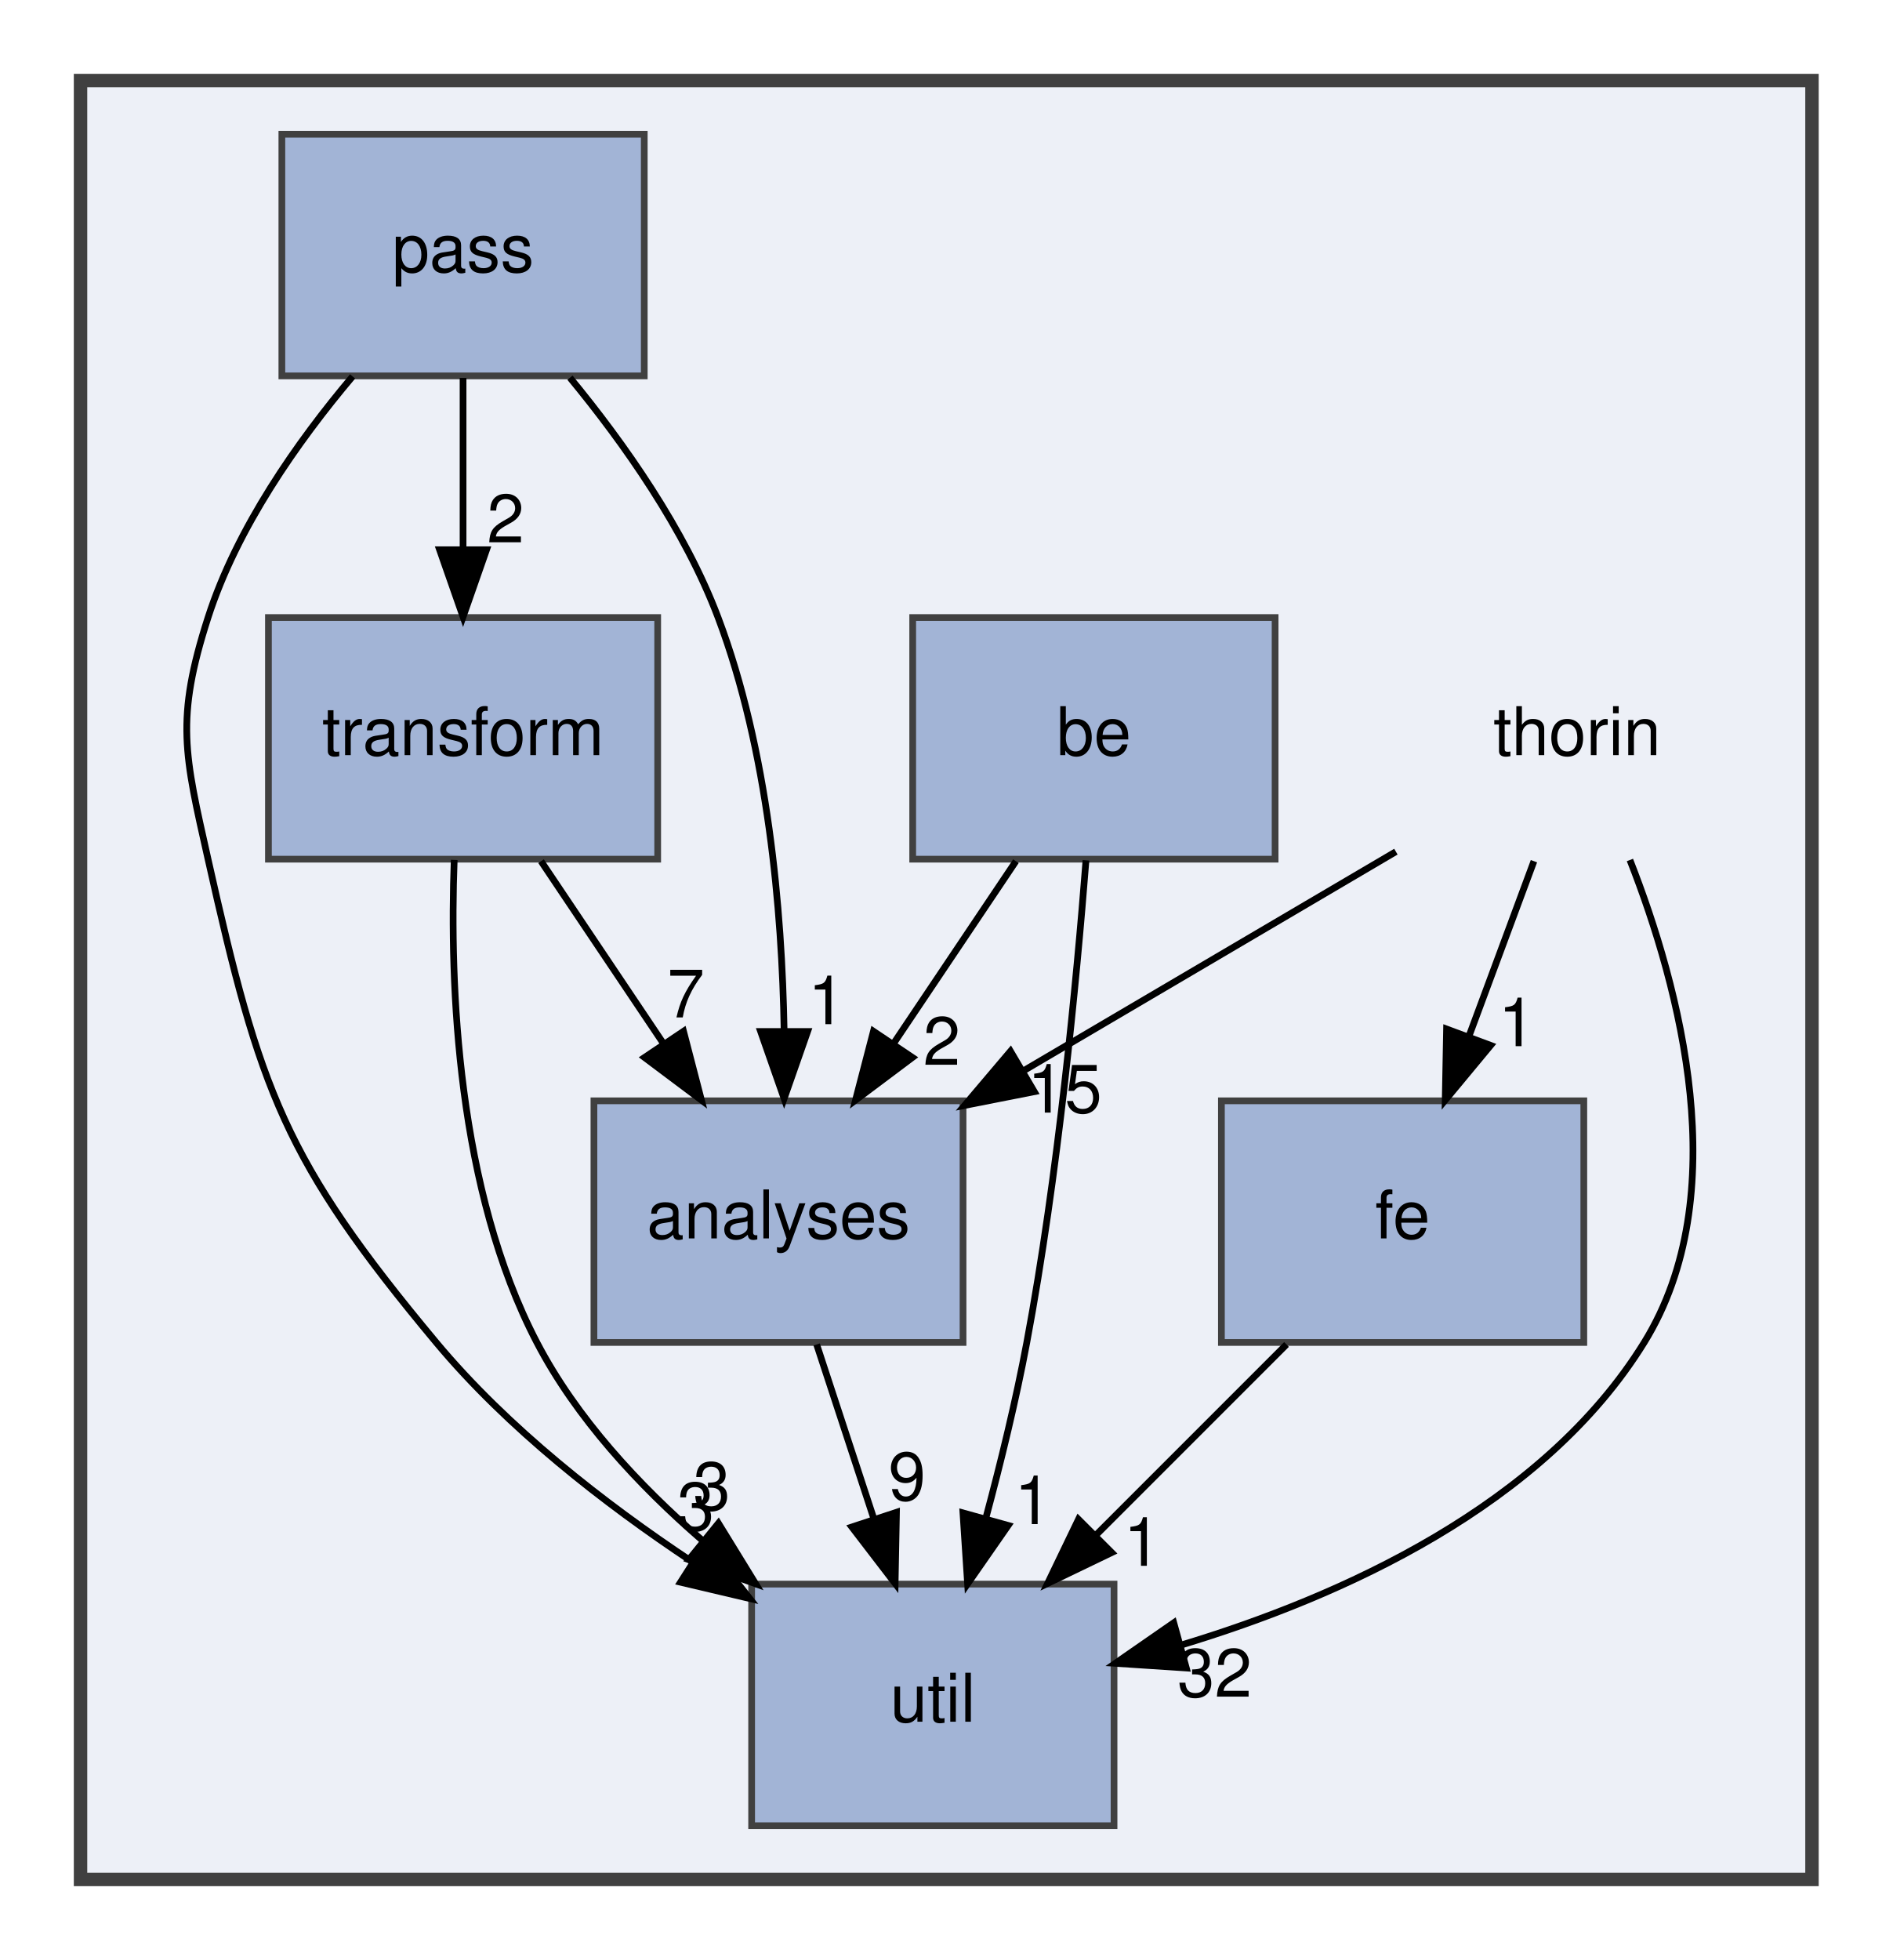
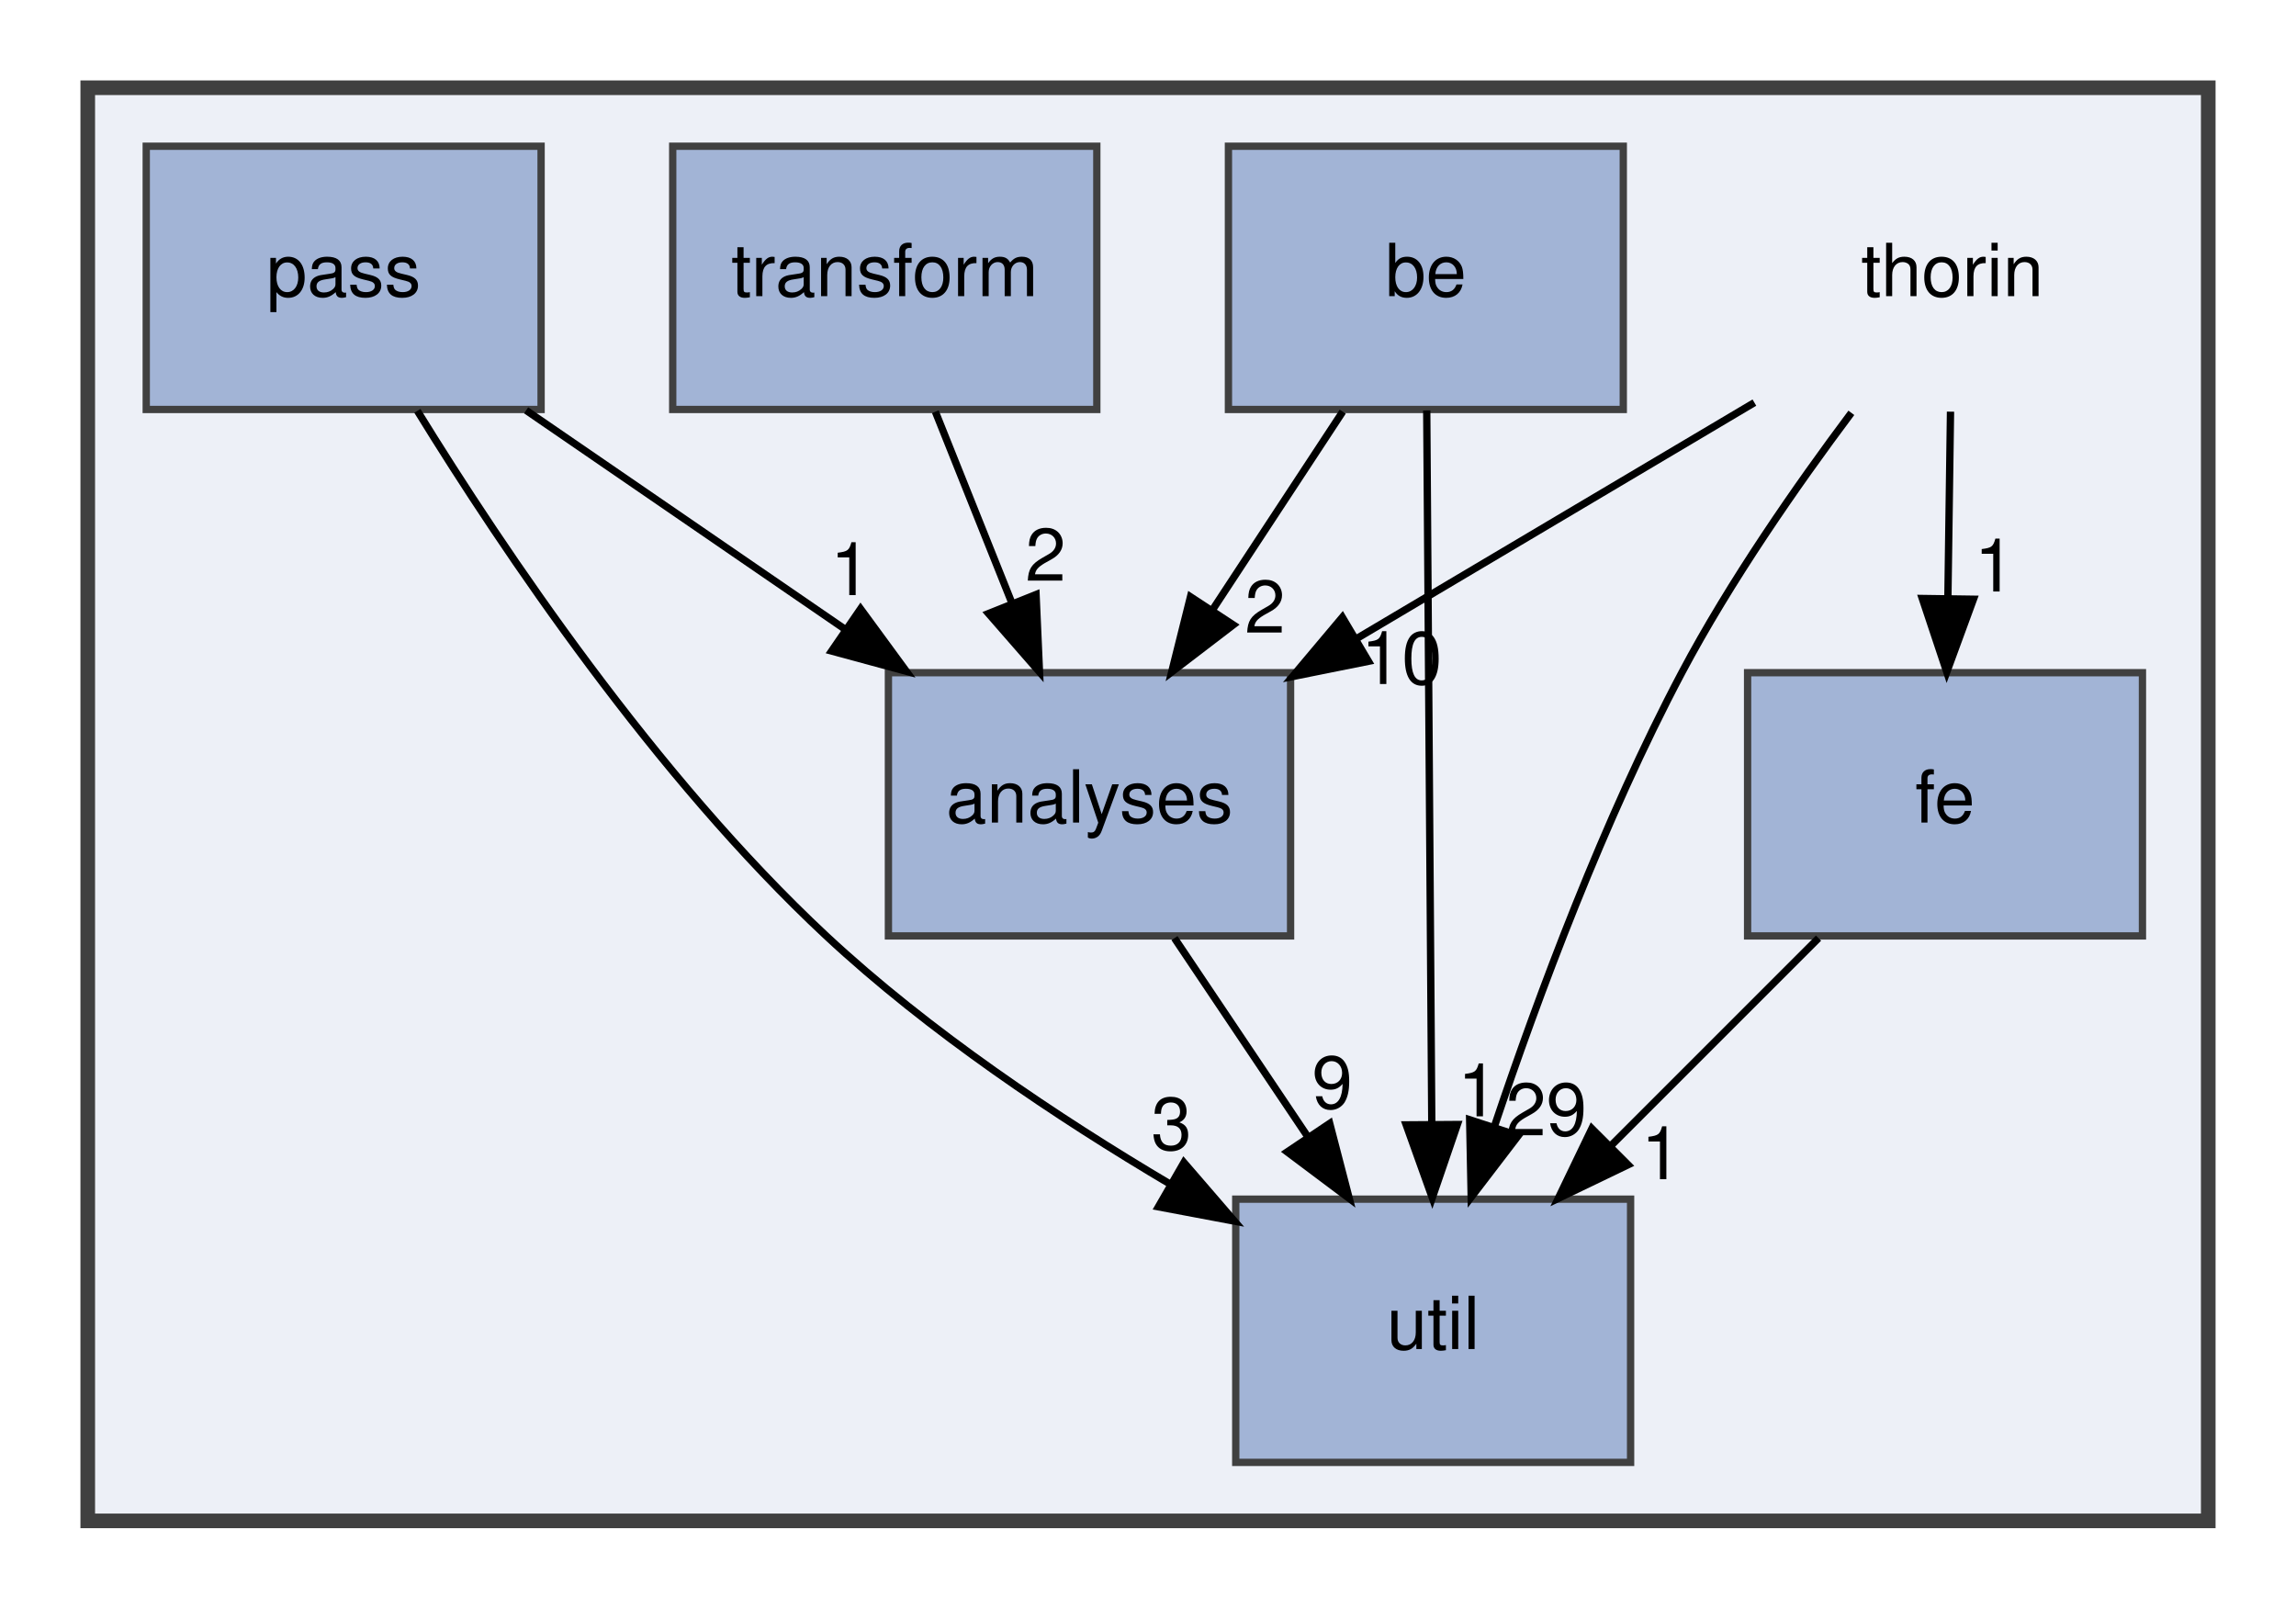
- <svg xmlns="http://www.w3.org/2000/svg" xmlns:xlink="http://www.w3.org/1999/xlink" width="282pt" height="292pt" viewBox="0.00 0.00 282.00 292.00">
-   <g id="graph0" class="graph" transform="scale(1 1) rotate(0) translate(4 288)">
+ <svg xmlns="http://www.w3.org/2000/svg" xmlns:xlink="http://www.w3.org/1999/xlink" width="314pt" height="220pt" viewBox="0.00 0.00 314.00 220.00">
+   <g id="graph0" class="graph" transform="scale(1 1) rotate(0) translate(4 216)">
    <g id="clust1" class="cluster">
      <g id="a_clust1">
        <a xlink:href="dir_6a7c4bb7c40f97e4d670d167d69dfc05.html" target="_top">
-           <polygon fill="#edf0f7" stroke="#404040" stroke-width="2" points="8,-8 8,-276 266,-276 266,-8 8,-8" />
+           <polygon fill="#edf0f7" stroke="#404040" stroke-width="2" points="8,-8 8,-204 298,-204 298,-8 8,-8" />
        </a>
      </g>
    </g>
    <g id="node1" class="node">
-       <text text-anchor="middle" x="231" y="-175.5" font-family="Helvetica,sans-Serif" font-size="10.00">thorin</text>
+       <text text-anchor="middle" x="263" y="-175.5" font-family="Helvetica,sans-Serif" font-size="10.00">thorin</text>
    </g>
    <g id="node2" class="node">
      <g id="a_node2">
        <a xlink:href="dir_7e048ce593bddfd97190539f41380f52.html" target="_top" xlink:title="analyses">
-           <polygon fill="#a2b4d6" stroke="#404040" points="139.5,-124 84.5,-124 84.5,-88 139.5,-88 139.5,-124" />
-           <text text-anchor="middle" x="112" y="-103.5" font-family="Helvetica,sans-Serif" font-size="10.00">analyses</text>
+           <polygon fill="#a2b4d6" stroke="#404040" points="172.5,-124 117.5,-124 117.5,-88 172.5,-88 172.5,-124" />
+           <text text-anchor="middle" x="145" y="-103.5" font-family="Helvetica,sans-Serif" font-size="10.00">analyses</text>
        </a>
      </g>
    </g>
    <g id="edge2" class="edge">
-       <path fill="none" stroke="black" d="M204,-161.12C187.65,-151.5 166.57,-139.1 148.72,-128.6" />
-       <polygon fill="black" stroke="black" points="150.12,-125.36 139.72,-123.31 146.57,-131.39 150.12,-125.36" />
+       <path fill="none" stroke="black" d="M235.93,-160.94C219.82,-151.39 199.17,-139.13 181.62,-128.72" />
+       <polygon fill="black" stroke="black" points="183.15,-125.56 172.76,-123.47 179.58,-131.58 183.15,-125.56" />
      <g id="a_edge2-headlabel">
-         <a xlink:href="dir_000009_000000.html" target="_top" xlink:title="15">
-           <text text-anchor="middle" x="154.65" y="-122.24" font-family="Helvetica,sans-Serif" font-size="10.00">15</text>
+         <a xlink:href="dir_000009_000000.html" target="_top" xlink:title="10">
+           <text text-anchor="middle" x="187.69" y="-122.45" font-family="Helvetica,sans-Serif" font-size="10.00">10</text>
        </a>
      </g>
    </g>
    <g id="node4" class="node">
      <g id="a_node4">
        <a xlink:href="dir_00b8a2b2659434f54693b2502ad65314.html" target="_top" xlink:title="fe">
-           <polygon fill="#a2b4d6" stroke="#404040" points="232,-124 178,-124 178,-88 232,-88 232,-124" />
-           <text text-anchor="middle" x="205" y="-103.5" font-family="Helvetica,sans-Serif" font-size="10.00">fe</text>
+           <polygon fill="#a2b4d6" stroke="#404040" points="289,-124 235,-124 235,-88 289,-88 289,-124" />
+           <text text-anchor="middle" x="262" y="-103.5" font-family="Helvetica,sans-Serif" font-size="10.00">fe</text>
        </a>
      </g>
    </g>
    <g id="edge1" class="edge">
-       <path fill="none" stroke="black" d="M224.57,-159.7C221.64,-151.81 218.11,-142.3 214.86,-133.55" />
-       <polygon fill="black" stroke="black" points="218.12,-132.26 211.35,-124.1 211.55,-134.7 218.12,-132.26" />
+       <path fill="none" stroke="black" d="M262.75,-159.7C262.64,-151.98 262.51,-142.71 262.39,-134.11" />
+       <polygon fill="black" stroke="black" points="265.89,-134.05 262.24,-124.1 258.89,-134.15 265.89,-134.05" />
      <g id="a_edge1-headlabel">
        <a xlink:href="dir_000009_000004.html" target="_top" xlink:title="1">
-           <text text-anchor="middle" x="222.03" y="-132.14" font-family="Helvetica,sans-Serif" font-size="10.00">1</text>
+           <text text-anchor="middle" x="268.78" y="-135.11" font-family="Helvetica,sans-Serif" font-size="10.00">1</text>
        </a>
      </g>
    </g>
    <g id="node7" class="node">
      <g id="a_node7">
        <a xlink:href="dir_b4c1616413e32b88824b4ffdc9da0708.html" target="_top" xlink:title="util">
-           <polygon fill="#a2b4d6" stroke="#404040" points="162,-52 108,-52 108,-16 162,-16 162,-52" />
-           <text text-anchor="middle" x="135" y="-31.5" font-family="Helvetica,sans-Serif" font-size="10.00">util</text>
+           <polygon fill="#a2b4d6" stroke="#404040" points="219,-52 165,-52 165,-16 219,-16 219,-52" />
+           <text text-anchor="middle" x="192" y="-31.5" font-family="Helvetica,sans-Serif" font-size="10.00">util</text>
        </a>
      </g>
    </g>
    <g id="edge3" class="edge">
-       <path fill="none" stroke="black" d="M238.87,-159.88C246.34,-140.86 254.57,-109.96 241,-88 225.98,-63.7 196.06,-50.16 171.83,-42.87" />
-       <polygon fill="black" stroke="black" points="172.77,-39.5 162.19,-40.2 170.9,-46.24 172.77,-39.5" />
+       <path fill="none" stroke="black" d="M249.19,-159.54C241.69,-149.53 232.62,-136.49 226,-124 215.4,-103.99 206.41,-79.93 200.35,-61.88" />
+       <polygon fill="black" stroke="black" points="203.64,-60.69 197.2,-52.27 196.99,-62.86 203.64,-60.69" />
      <g id="a_edge3-headlabel">
-         <a xlink:href="dir_000009_000011.html" target="_top" xlink:title="32">
-           <text text-anchor="middle" x="176.99" y="-35.22" font-family="Helvetica,sans-Serif" font-size="10.00">32</text>
+         <a xlink:href="dir_000009_000011.html" target="_top" xlink:title="29">
+           <text text-anchor="middle" x="207.46" y="-60.72" font-family="Helvetica,sans-Serif" font-size="10.00">29</text>
        </a>
      </g>
    </g>
    <g id="edge4" class="edge">
-       <path fill="none" stroke="black" d="M117.69,-87.7C120.25,-79.9 123.33,-70.51 126.18,-61.83" />
-       <polygon fill="black" stroke="black" points="129.58,-62.7 129.38,-52.1 122.93,-60.51 129.58,-62.7" />
+       <path fill="none" stroke="black" d="M156.62,-87.7C162.14,-79.47 168.85,-69.48 174.93,-60.42" />
+       <polygon fill="black" stroke="black" points="177.85,-62.36 180.52,-52.1 172.04,-58.46 177.85,-62.36" />
      <g id="a_edge4-headlabel">
        <a xlink:href="dir_000000_000011.html" target="_top" xlink:title="9">
-           <text text-anchor="middle" x="131.16" y="-64.5" font-family="Helvetica,sans-Serif" font-size="10.00">9</text>
+           <text text-anchor="middle" x="178.2" y="-64.42" font-family="Helvetica,sans-Serif" font-size="10.00">9</text>
        </a>
      </g>
    </g>
    <g id="node3" class="node">
      <g id="a_node3">
        <a xlink:href="dir_82fb6810da7568ce1cd51d59297302c8.html" target="_top" xlink:title="be">
-           <polygon fill="#a2b4d6" stroke="#404040" points="186,-196 132,-196 132,-160 186,-160 186,-196" />
-           <text text-anchor="middle" x="159" y="-175.5" font-family="Helvetica,sans-Serif" font-size="10.00">be</text>
+           <polygon fill="#a2b4d6" stroke="#404040" points="218,-196 164,-196 164,-160 218,-160 218,-196" />
+           <text text-anchor="middle" x="191" y="-175.5" font-family="Helvetica,sans-Serif" font-size="10.00">be</text>
        </a>
      </g>
    </g>
    <g id="edge5" class="edge">
-       <path fill="none" stroke="black" d="M147.38,-159.7C141.86,-151.47 135.15,-141.48 129.07,-132.42" />
-       <polygon fill="black" stroke="black" points="131.96,-130.46 123.48,-124.1 126.15,-134.36 131.96,-130.46" />
+       <path fill="none" stroke="black" d="M179.63,-159.7C174.28,-151.56 167.8,-141.69 161.89,-132.7" />
+       <polygon fill="black" stroke="black" points="164.66,-130.54 156.24,-124.1 158.81,-134.38 164.66,-130.54" />
      <g id="a_edge5-headlabel">
        <a xlink:href="dir_000001_000000.html" target="_top" xlink:title="2">
-           <text text-anchor="middle" x="136.33" y="-129.36" font-family="Helvetica,sans-Serif" font-size="10.00">2</text>
+           <text text-anchor="middle" x="169" y="-129.48" font-family="Helvetica,sans-Serif" font-size="10.00">2</text>
        </a>
      </g>
    </g>
    <g id="edge6" class="edge">
-       <path fill="none" stroke="black" d="M157.82,-159.83C156.41,-141.82 153.64,-112.76 149,-88 147.4,-79.45 145.16,-70.25 142.93,-61.95" />
-       <polygon fill="black" stroke="black" points="146.23,-60.74 140.18,-52.04 139.49,-62.61 146.23,-60.74" />
+       <path fill="none" stroke="black" d="M191.12,-159.87C191.29,-135.67 191.6,-91.21 191.81,-62.39" />
+       <polygon fill="black" stroke="black" points="195.31,-62.21 191.88,-52.19 188.31,-62.16 195.31,-62.21" />
      <g id="a_edge6-headlabel">
        <a xlink:href="dir_000001_000011.html" target="_top" xlink:title="1">
-           <text text-anchor="middle" x="149.93" y="-60.94" font-family="Helvetica,sans-Serif" font-size="10.00">1</text>
+           <text text-anchor="middle" x="198.12" y="-63.33" font-family="Helvetica,sans-Serif" font-size="10.00">1</text>
        </a>
      </g>
    </g>
    <g id="edge7" class="edge">
-       <path fill="none" stroke="black" d="M187.7,-87.7C179.14,-79.14 168.66,-68.66 159.3,-59.3" />
-       <polygon fill="black" stroke="black" points="161.65,-56.7 152.1,-52.1 156.7,-61.65 161.65,-56.7" />
+       <path fill="none" stroke="black" d="M244.7,-87.7C236.14,-79.14 225.66,-68.66 216.3,-59.3" />
+       <polygon fill="black" stroke="black" points="218.65,-56.7 209.1,-52.1 213.7,-61.65 218.65,-56.7" />
      <g id="a_edge7-headlabel">
        <a xlink:href="dir_000004_000011.html" target="_top" xlink:title="1">
-           <text text-anchor="middle" x="166.2" y="-54.73" font-family="Helvetica,sans-Serif" font-size="10.00">1</text>
+           <text text-anchor="middle" x="223.2" y="-54.73" font-family="Helvetica,sans-Serif" font-size="10.00">1</text>
        </a>
      </g>
    </g>
    <g id="node5" class="node">
      <g id="a_node5">
        <a xlink:href="dir_1ec7729e689b089adde9e24519056c3b.html" target="_top" xlink:title="pass">
-           <polygon fill="#a2b4d6" stroke="#404040" points="92,-268 38,-268 38,-232 92,-232 92,-268" />
-           <text text-anchor="middle" x="65" y="-247.5" font-family="Helvetica,sans-Serif" font-size="10.00">pass</text>
+           <polygon fill="#a2b4d6" stroke="#404040" points="70,-196 16,-196 16,-160 70,-160 70,-196" />
+           <text text-anchor="middle" x="43" y="-175.5" font-family="Helvetica,sans-Serif" font-size="10.00">pass</text>
+         </a>
+       </g>
+     </g>
+     <g id="edge8" class="edge">
+       <path fill="none" stroke="black" d="M67.95,-159.88C81.04,-150.89 97.26,-139.76 111.44,-130.03" />
+       <polygon fill="black" stroke="black" points="113.69,-132.73 119.95,-124.19 109.73,-126.96 113.69,-132.73" />
+       <g id="a_edge8-headlabel">
+         <a xlink:href="dir_000007_000000.html" target="_top" xlink:title="1">
+           <text text-anchor="middle" x="112.33" y="-134.61" font-family="Helvetica,sans-Serif" font-size="10.00">1</text>
        </a>
      </g>
    </g>
    <g id="edge9" class="edge">
-       <path fill="none" stroke="black" d="M80.93,-231.73C88.97,-221.98 98.04,-209.13 103,-196 110.45,-176.3 112.53,-152.49 112.84,-134.46" />
-       <polygon fill="black" stroke="black" points="116.34,-134.33 112.84,-124.33 109.34,-134.33 116.34,-134.33" />
+       <path fill="none" stroke="black" d="M53.08,-159.81C64.83,-140.73 85.65,-109.78 109,-88 123.01,-74.94 140.65,-63.16 156.06,-54.04" />
+       <polygon fill="black" stroke="black" points="157.91,-57.01 164.83,-48.99 154.42,-50.95 157.91,-57.01" />
      <g id="a_edge9-headlabel">
-         <a xlink:href="dir_000007_000000.html" target="_top" xlink:title="1">
-           <text text-anchor="middle" x="119.18" y="-135.42" font-family="Helvetica,sans-Serif" font-size="10.00">1</text>
+         <a xlink:href="dir_000007_000011.html" target="_top" xlink:title="3">
+           <text text-anchor="middle" x="156.21" y="-58.77" font-family="Helvetica,sans-Serif" font-size="10.00">3</text>
        </a>
      </g>
    </g>
    <g id="node6" class="node">
      <g id="a_node6">
        <a xlink:href="dir_647d7e517ed52fee7f7d2f5727afce43.html" target="_top" xlink:title="transform">
-           <polygon fill="#a2b4d6" stroke="#404040" points="94,-196 36,-196 36,-160 94,-160 94,-196" />
-           <text text-anchor="middle" x="65" y="-175.5" font-family="Helvetica,sans-Serif" font-size="10.00">transform</text>
-         </a>
-       </g>
-     </g>
-     <g id="edge8" class="edge">
-       <path fill="none" stroke="black" d="M65,-231.7C65,-223.98 65,-214.71 65,-206.11" />
-       <polygon fill="black" stroke="black" points="68.5,-206.1 65,-196.1 61.5,-206.1 68.5,-206.1" />
-       <g id="a_edge8-headlabel">
-         <a xlink:href="dir_000007_000010.html" target="_top" xlink:title="2">
-           <text text-anchor="middle" x="71.34" y="-207.2" font-family="Helvetica,sans-Serif" font-size="10.00">2</text>
+           <polygon fill="#a2b4d6" stroke="#404040" points="146,-196 88,-196 88,-160 146,-160 146,-196" />
+           <text text-anchor="middle" x="117" y="-175.5" font-family="Helvetica,sans-Serif" font-size="10.00">transform</text>
        </a>
      </g>
    </g>
    <g id="edge10" class="edge">
-       <path fill="none" stroke="black" d="M48.54,-231.92C40.35,-222.22 31.3,-209.37 27,-196 22.1,-180.77 23.5,-175.61 27,-160 34.74,-125.47 38.33,-115.18 61,-88 71.63,-75.26 85.99,-64.05 99.23,-55.27" />
-       <polygon fill="black" stroke="black" points="101.17,-58.18 107.72,-49.85 97.4,-52.28 101.17,-58.18" />
+       <path fill="none" stroke="black" d="M123.92,-159.7C127.07,-151.81 130.88,-142.3 134.38,-133.55" />
+       <polygon fill="black" stroke="black" points="137.69,-134.69 138.16,-124.1 131.19,-132.09 137.69,-134.69" />
      <g id="a_edge10-headlabel">
-         <a xlink:href="dir_000007_000011.html" target="_top" xlink:title="3">
-           <text text-anchor="middle" x="99.67" y="-60.01" font-family="Helvetica,sans-Serif" font-size="10.00">3</text>
-         </a>
-       </g>
-     </g>
-     <g id="edge11" class="edge">
-       <path fill="none" stroke="black" d="M76.62,-159.7C82.14,-151.47 88.85,-141.48 94.93,-132.42" />
-       <polygon fill="black" stroke="black" points="97.85,-134.36 100.52,-124.1 92.04,-130.46 97.85,-134.36" />
-       <g id="a_edge11-headlabel">
-         <a xlink:href="dir_000010_000000.html" target="_top" xlink:title="7">
-           <text text-anchor="middle" x="98.2" y="-136.42" font-family="Helvetica,sans-Serif" font-size="10.00">7</text>
-         </a>
-       </g>
-     </g>
-     <g id="edge12" class="edge">
-       <path fill="none" stroke="black" d="M63.68,-159.89C62.98,-141.16 64.12,-110.77 76,-88 81.87,-76.75 91.17,-66.73 100.66,-58.51" />
-       <polygon fill="black" stroke="black" points="103.05,-61.07 108.6,-52.04 98.64,-55.64 103.05,-61.07" />
-       <g id="a_edge12-headlabel">
-         <a xlink:href="dir_000010_000011.html" target="_top" xlink:title="3">
-           <text text-anchor="middle" x="102.06" y="-63.04" font-family="Helvetica,sans-Serif" font-size="10.00">3</text>
+         <a xlink:href="dir_000010_000000.html" target="_top" xlink:title="2">
+           <text text-anchor="middle" x="139" y="-136.58" font-family="Helvetica,sans-Serif" font-size="10.00">2</text>
        </a>
      </g>
    </g>
  </g>
</svg>
